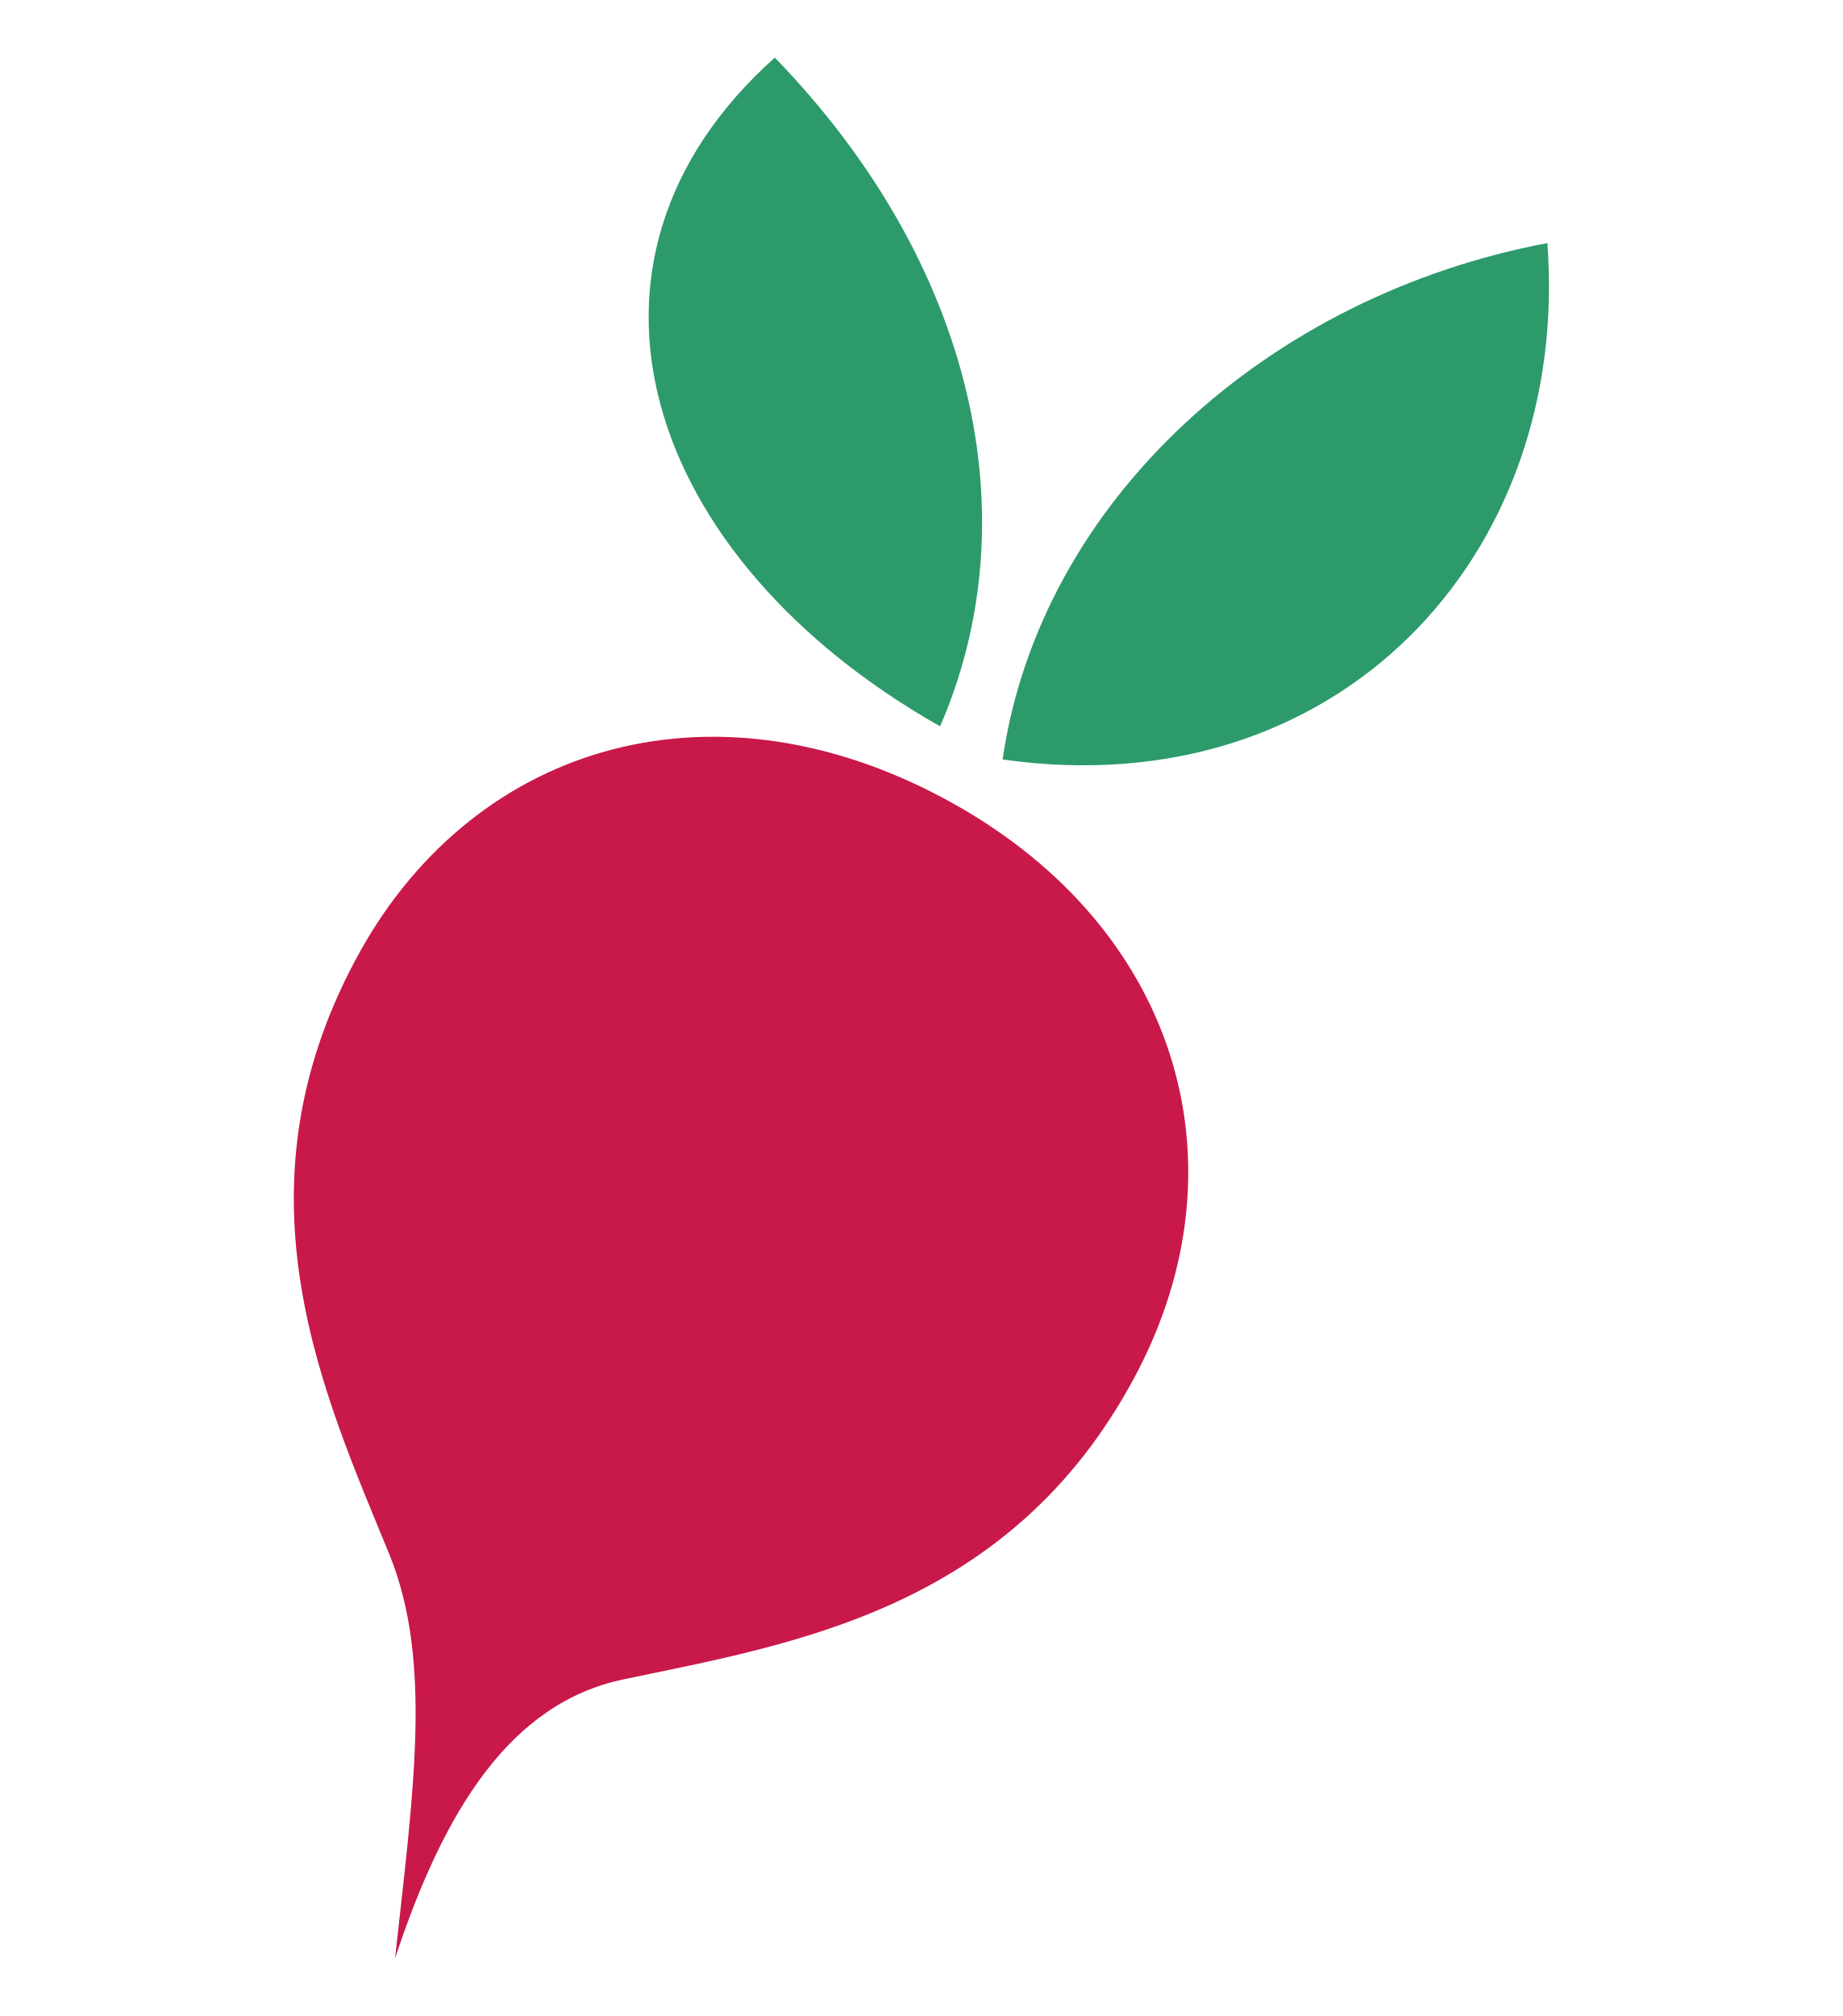
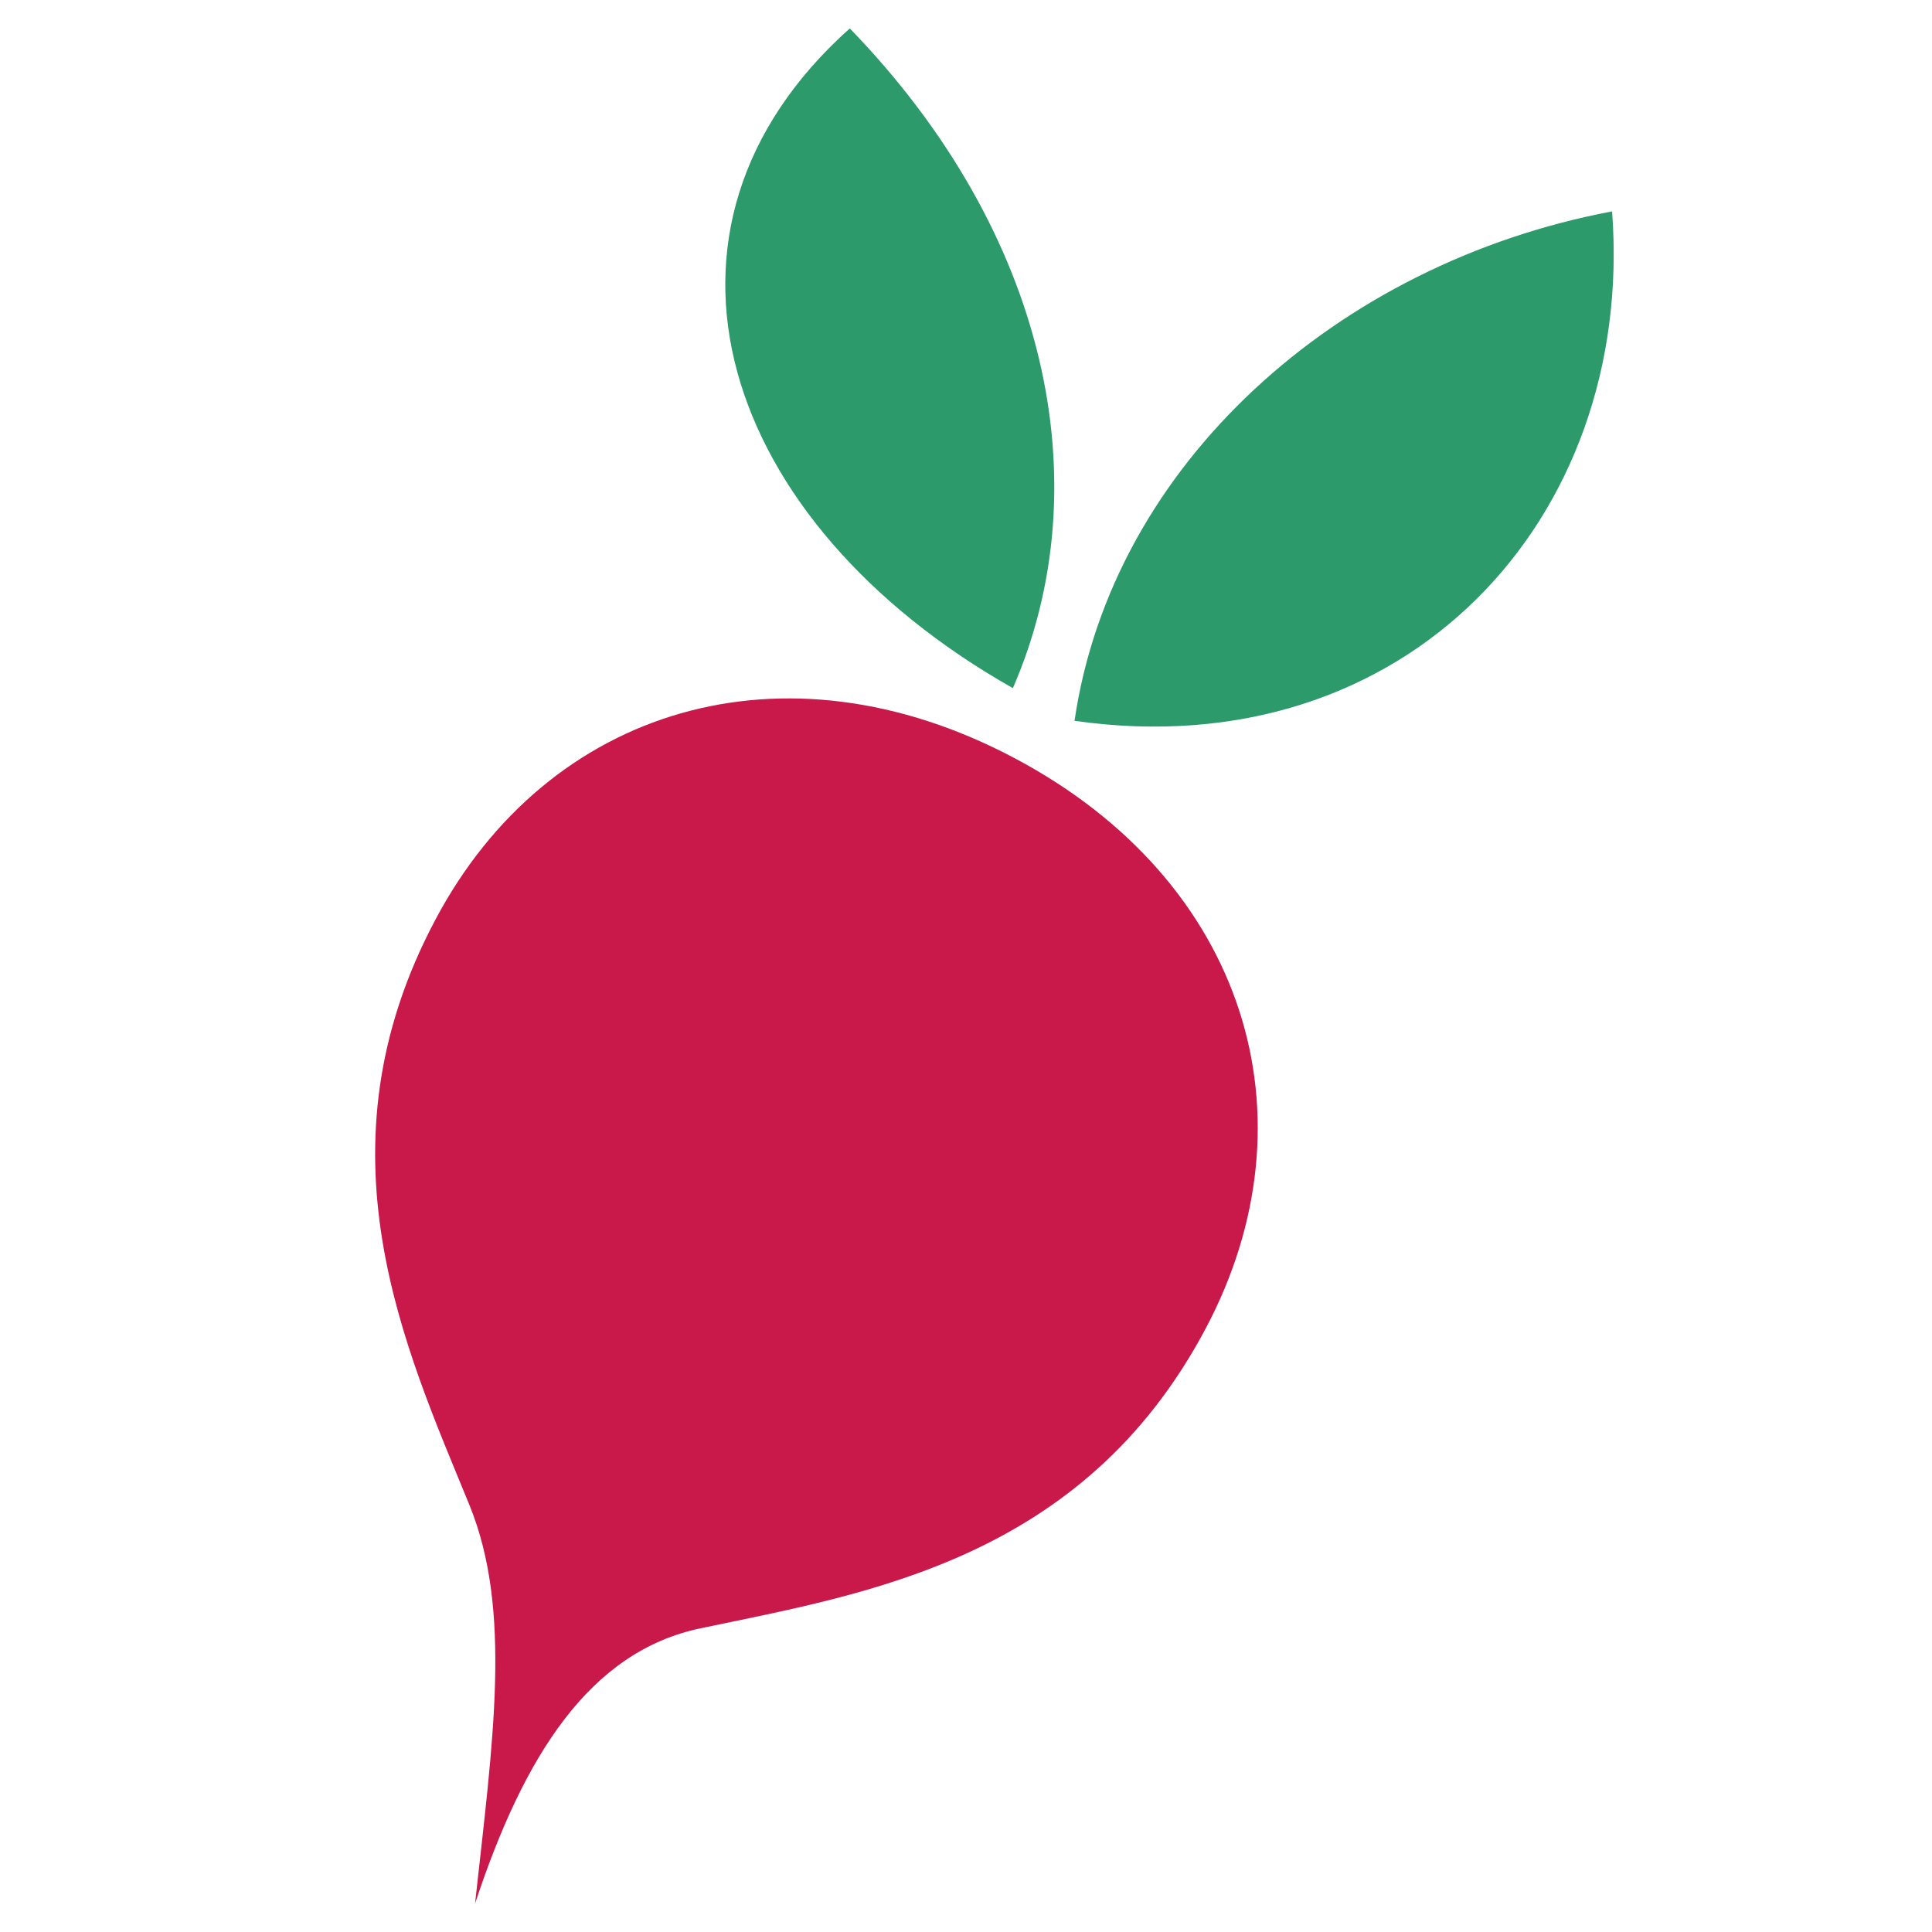
- <svg xmlns="http://www.w3.org/2000/svg" width="64" height="70" viewBox="0 0 64 70" fill="none">
+ <svg xmlns="http://www.w3.org/2000/svg" width="64" height="64" viewBox="-3 1 68 68" fill="none">
  <path d="M32.72,27.69 C40.86,32.01 43.39,40.32 39.43,47.77 C35.11,55.90 27.52,57.08 21.66,58.31 C17.74,59.13 15.43,62.82 13.72,68.00 C14.35,62.25 15.03,57.69 13.53,53.99 C11.26,48.44 8.00,41.49 12.33,33.36 C16.29,25.90 24.59,23.37 32.72,27.69 Z" fill="#C9184A" />
  <path d="M34.82,26.37 C36.14,17.34 44.08,10.26 53.74,8.44 C54.56,19.31 46.45,28.03 34.82,26.37 Z" fill="#2D9A6B" />
  <path d="M32.65,25.22 C35.78,18.02 33.87,9.18 26.91,2.00 C18.98,9.08 22.36,19.40 32.65,25.22 Z" fill="#2D9A6B" />
</svg>
